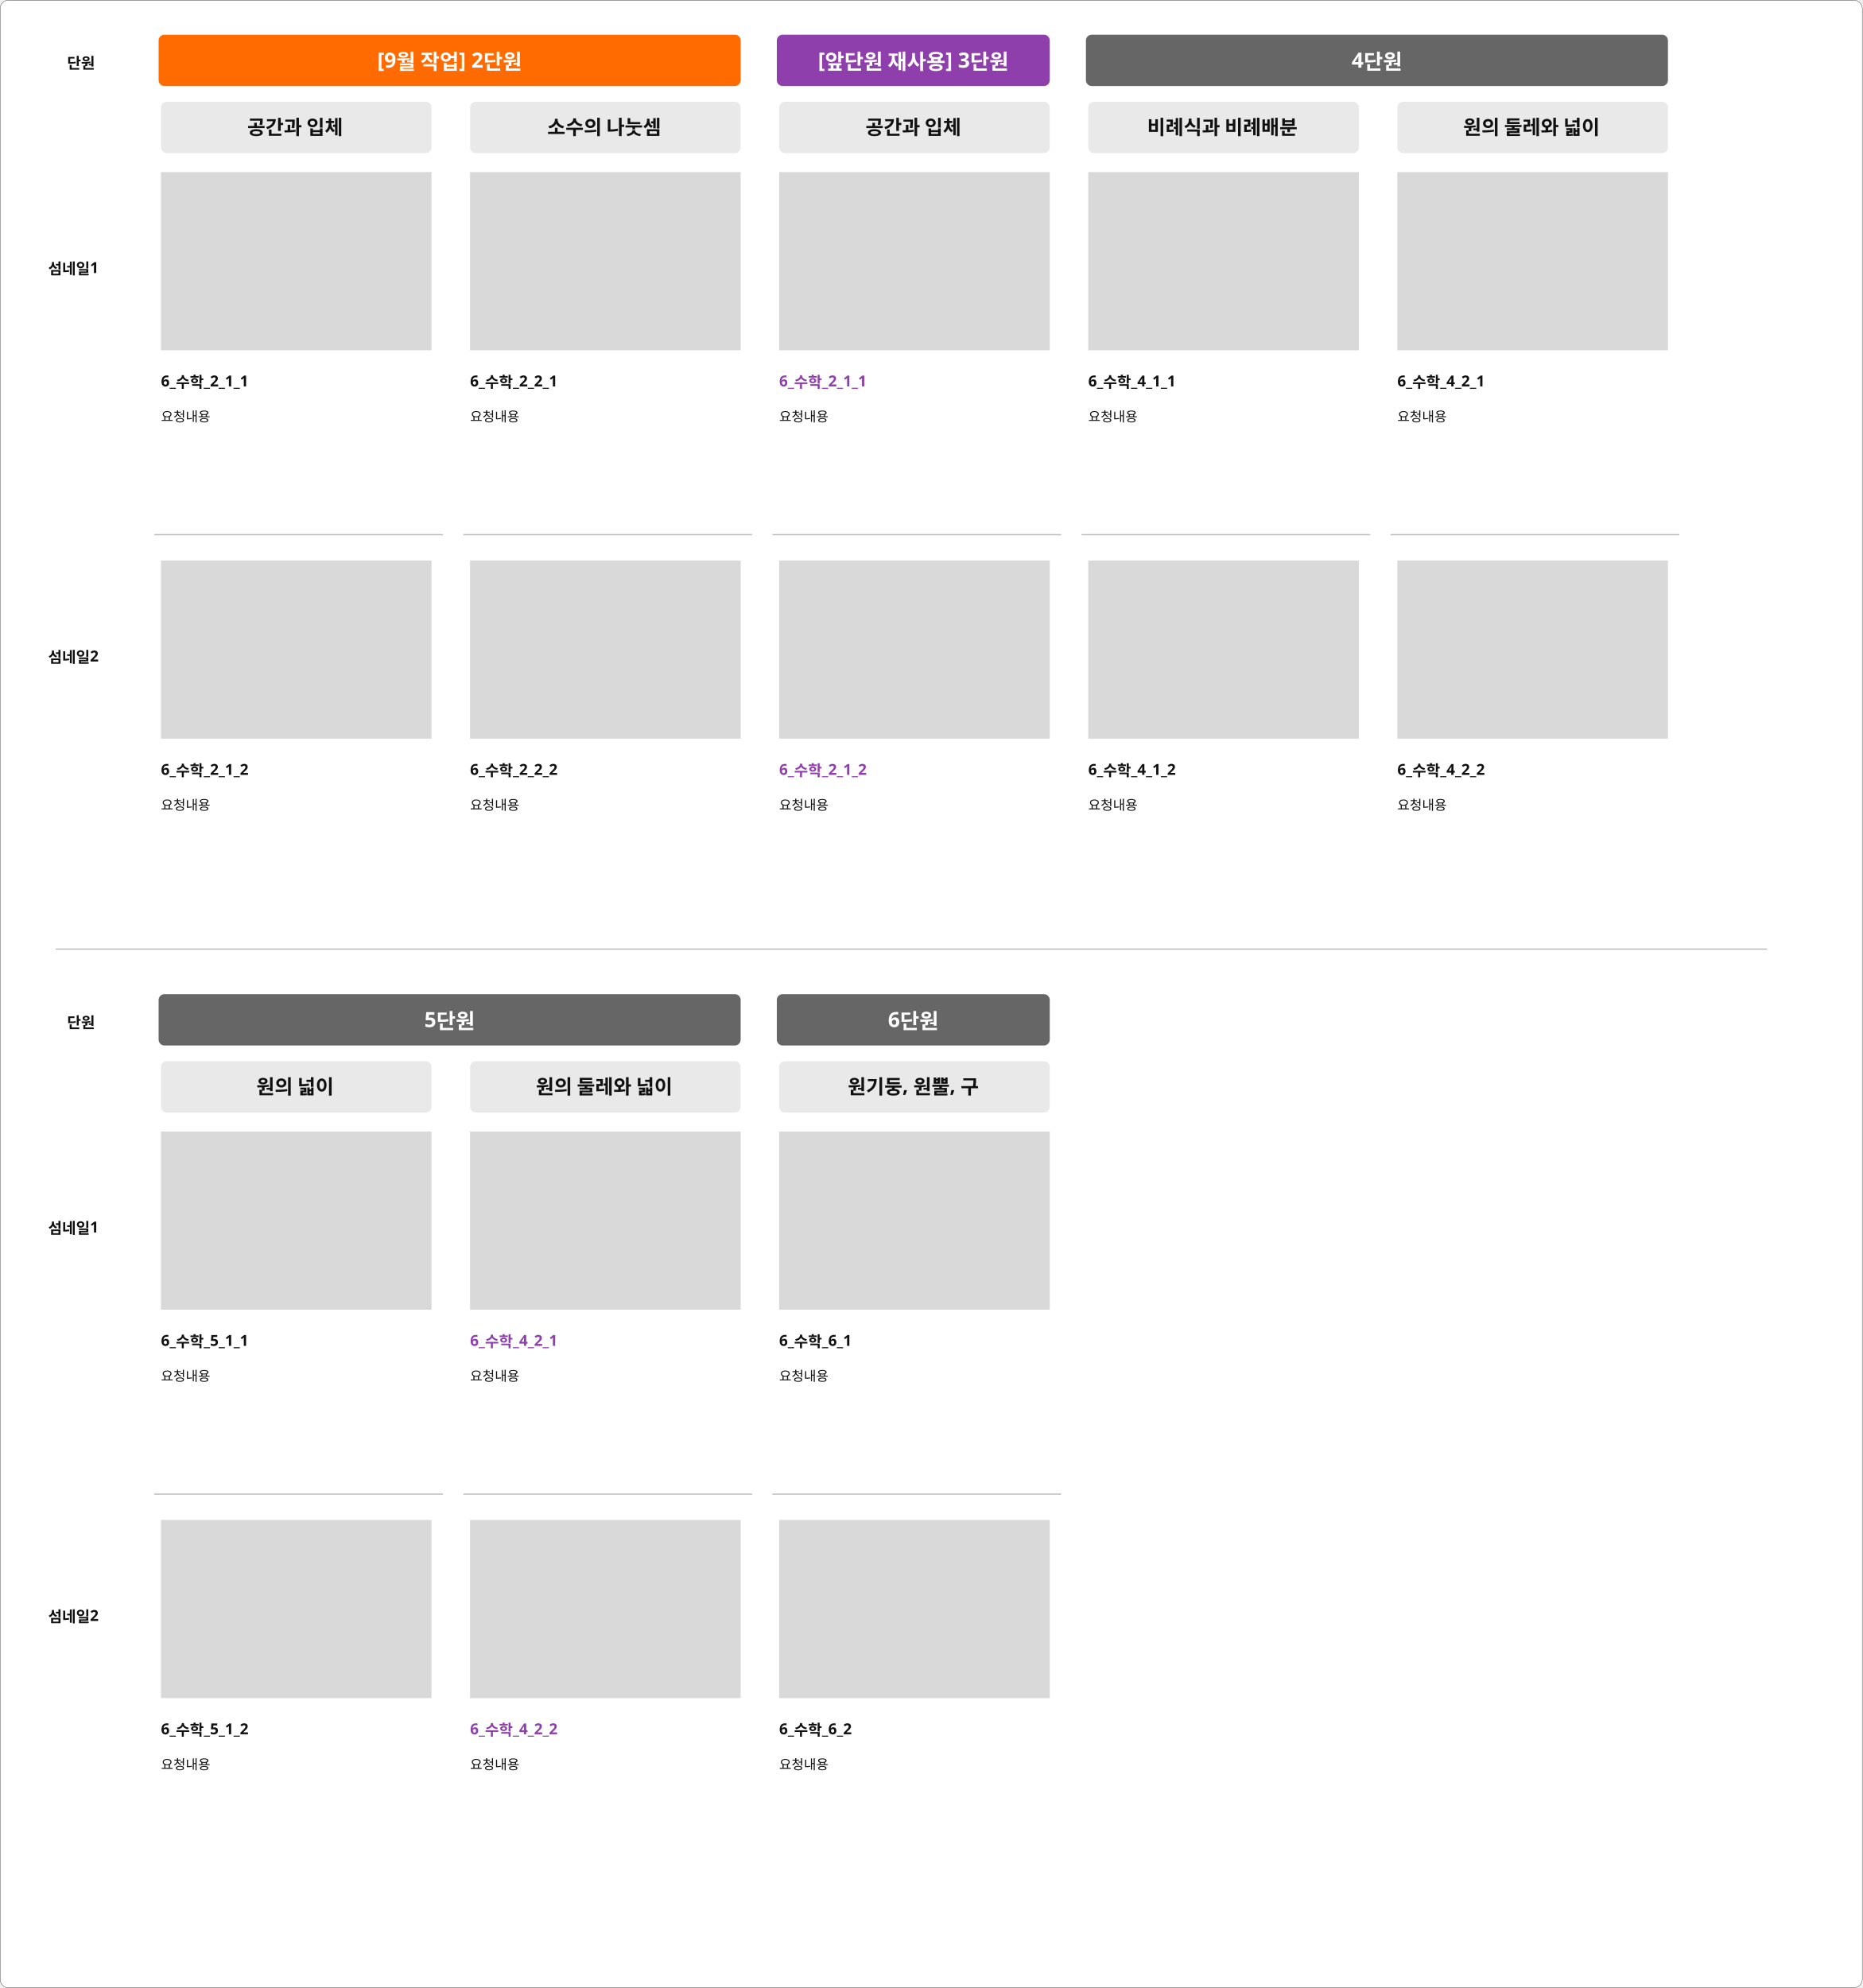
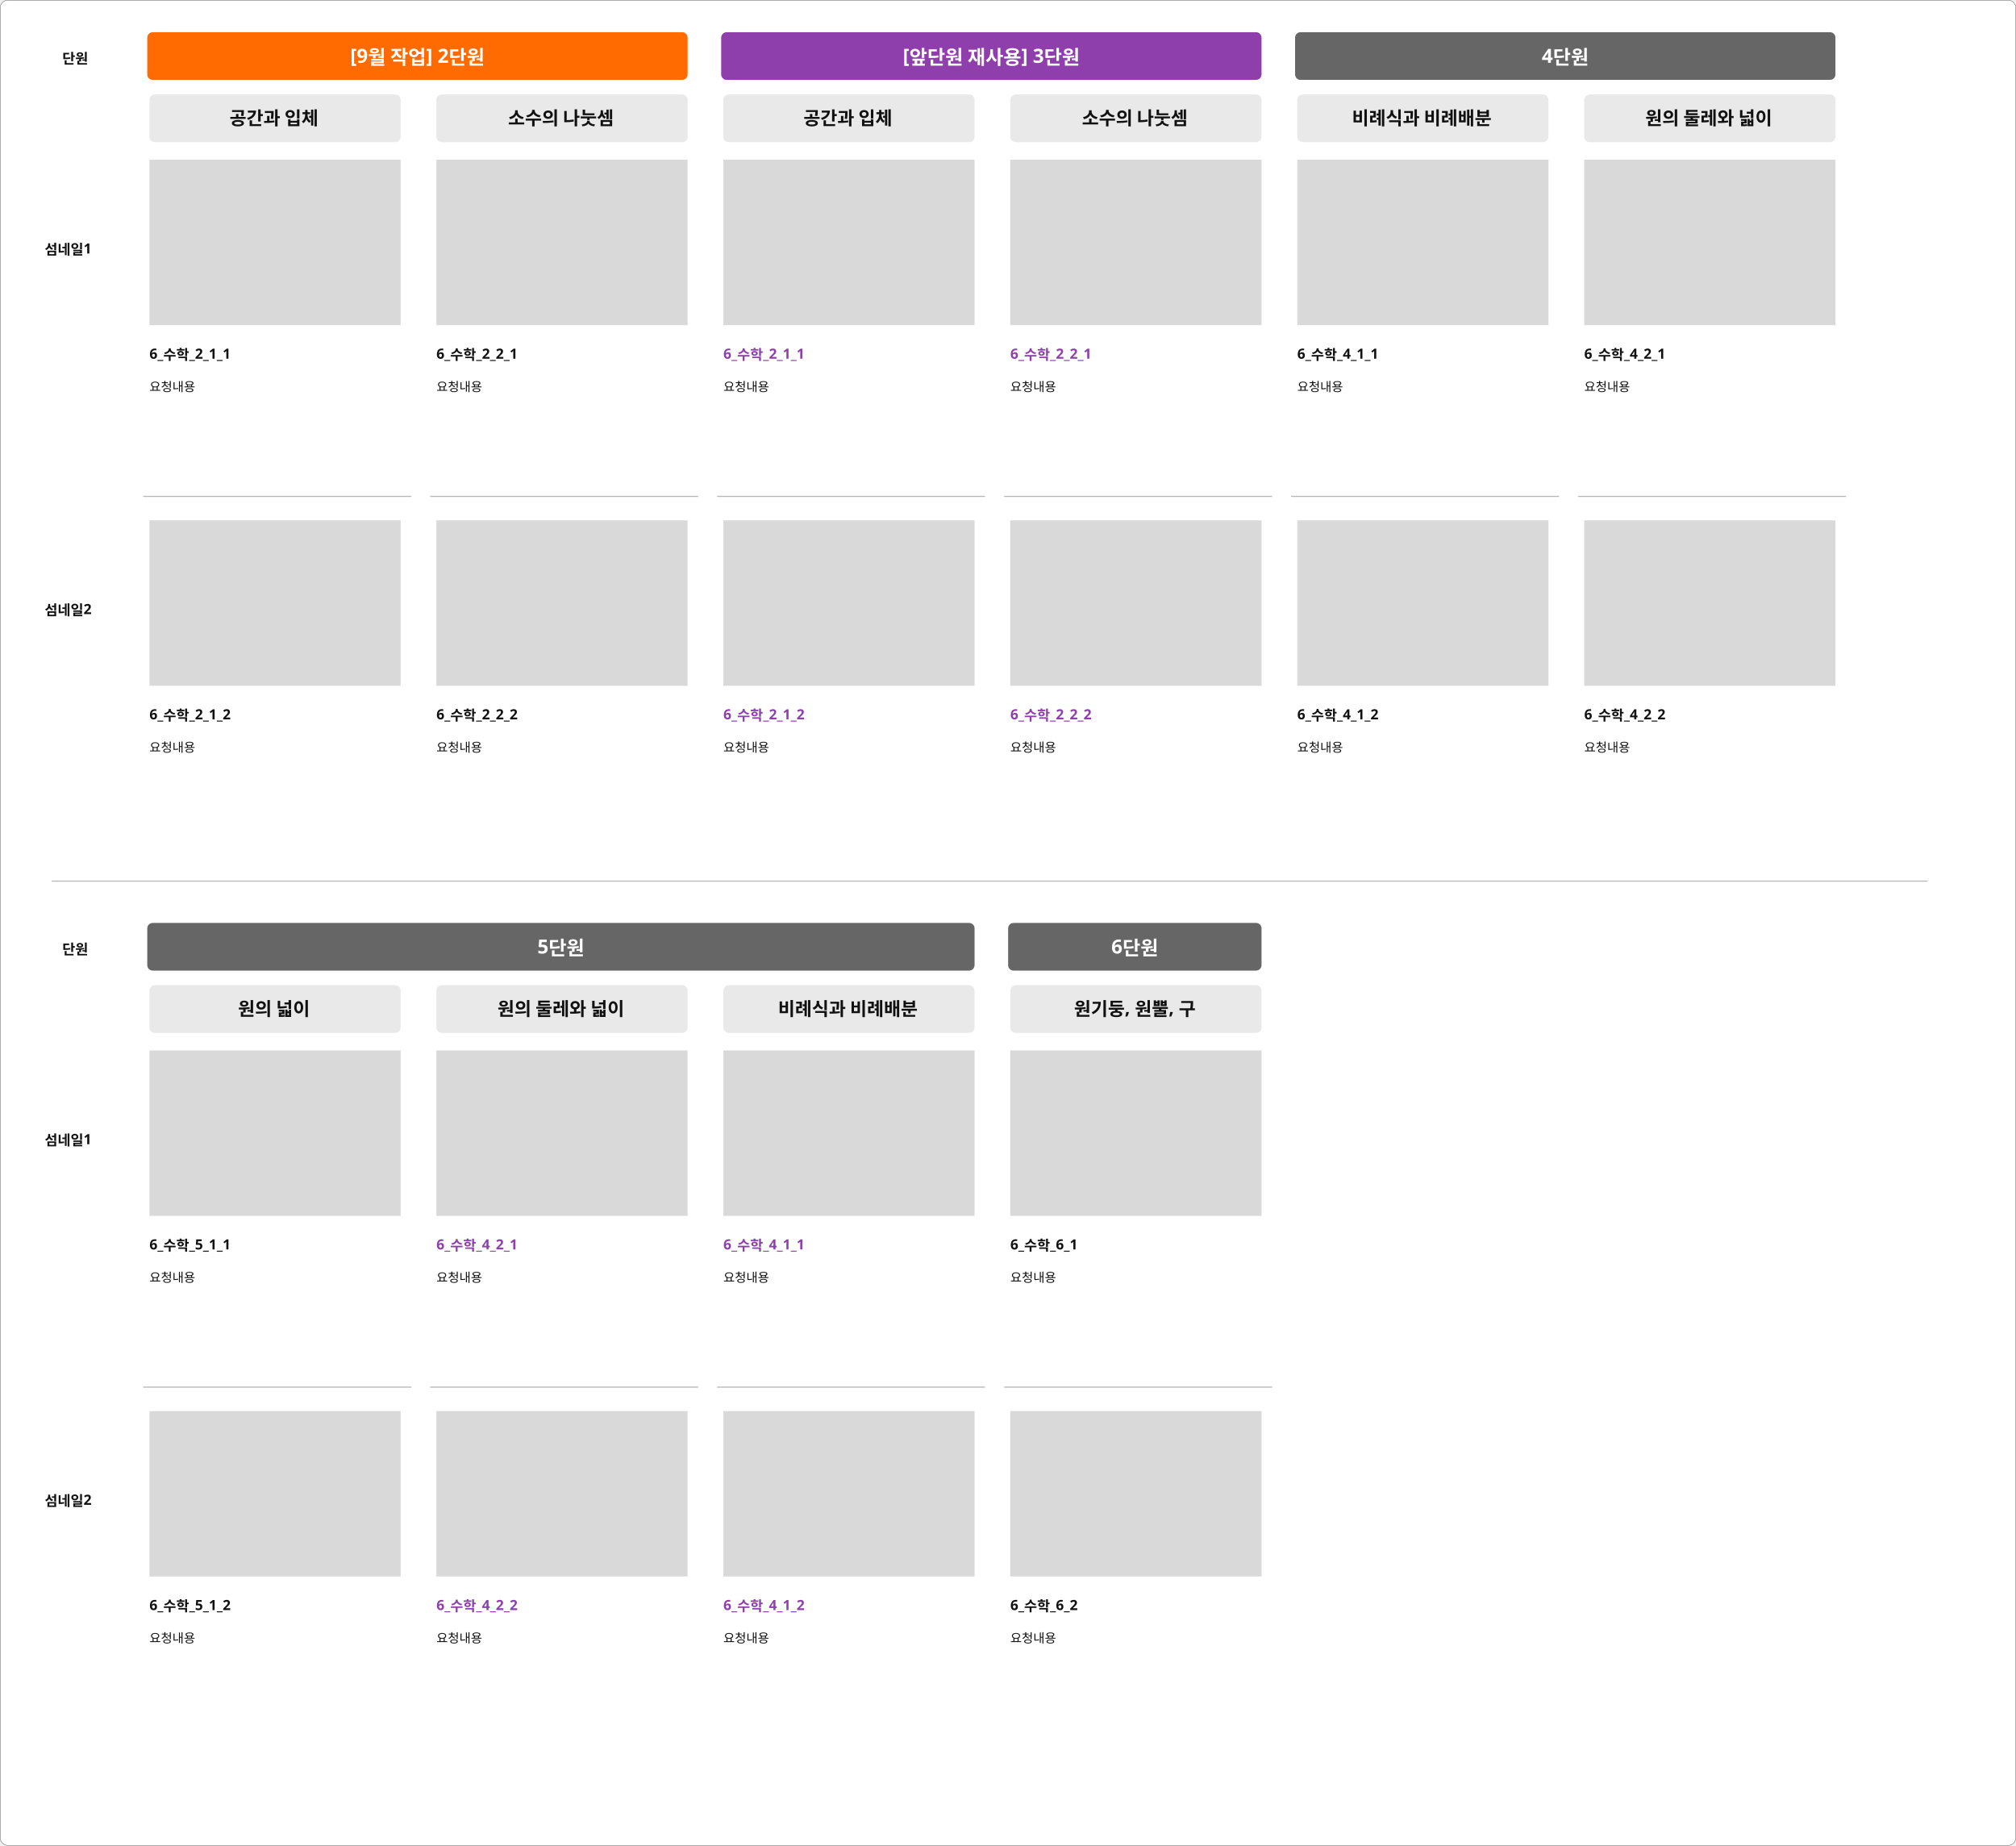
- <svg xmlns="http://www.w3.org/2000/svg" width="6387" height="6817" viewBox="0 0 6387 6817" role="img" aria-labelledby="svg-title svg-desc">
+ <svg xmlns="http://www.w3.org/2000/svg" width="7447" height="6817" viewBox="0 0 7447 6817" role="img" aria-labelledby="svg-title svg-desc">
  <style>
    text { font-family: 'NanumGothic', sans-serif; fill: #111111; letter-spacing: 0; }
    .unit-title { fill: #ffffff; font-size: 72px; font-weight: 700; }
    .filename { font-size: 52px; font-weight: 700; }
    .reuse-filename { fill: #8f3fab; }
    .request-label { font-size: 46px; font-weight: 400; }
    .row-label { font-size: 52px; font-weight: 700; }
  </style>
  <g id="board" data-name="작업표 배경">
-     <rect id="board-background" x="0.5" y="0.5" width="6386" height="6816" rx="29.5" fill="#ffffff" stroke="#111111" />
+     <rect id="board-background" x="0.5" y="0.5" width="7446" height="6816" rx="29.5" fill="#ffffff" stroke="#111111" />
  </g>
  <g id="labels" data-name="행 라벨">
    <g id="band-1-labels" data-name="1번째 행 라벨">
      <text id="band-1-unit-label" x="230" y="235" class="row-label">단원</text>
      <text id="band-1-thumbnail-1-label" x="165" y="940" class="row-label">섬네일1</text>
      <text id="band-1-thumbnail-2-label" x="165" y="2272" class="row-label">섬네일2</text>
    </g>
    <g id="band-2-labels" data-name="2번째 행 라벨">
      <text id="band-2-unit-label" x="230" y="3525" class="row-label">단원</text>
      <text id="band-2-thumbnail-1-label" x="165" y="4230" class="row-label">섬네일1</text>
      <text id="band-2-thumbnail-2-label" x="165" y="5562" class="row-label">섬네일2</text>
    </g>
  </g>
-   <line id="band-1-major-divider" x1="191" y1="3254.5" x2="6060" y2="3254.5" stroke="#b7b7b7" stroke-width="4" />
+   <line id="band-1-major-divider" x1="191" y1="3254.5" x2="7120" y2="3254.5" stroke="#b7b7b7" stroke-width="4" />
  <g id="band-1-unit-2" data-name="[9월 작업] 2단원">
    <g id="band-1-unit-2-title" data-name="[9월 작업] 2단원 타이틀">
      <rect id="band-1-unit-2-title-background" x="544" y="119" width="1996" height="176" rx="20" fill="#ff6b00" />
      <text id="band-1-unit-2-title-text" x="1542" y="232" text-anchor="middle" class="unit-title">[9월 작업] 2단원</text>
    </g>
    <g id="band-1-unit-2-item-1" data-name="공간과 입체">
      <g id="band-1-unit-2-item-1-name-title" data-name="공간과 입체 타이틀">
        <rect id="band-1-unit-2-item-1-name-background" x="552" y="349" width="928" height="176" rx="20" fill="#e9e9e9" />
        <text id="band-1-unit-2-item-1-name" x="1012" y="460.8" text-anchor="middle" style="font-size:68px;font-weight:700">공간과 입체</text>
      </g>
      <g id="band-1-unit-2-item-1-thumbnail-1" data-name="6_수학_2_1_1">
        <rect id="band-1-unit-2-item-1-thumbnail-1-placeholder" x="552" y="590" width="928" height="611" fill="#d9d9d9" />
        <text id="band-1-unit-2-item-1-thumbnail-1-filename" x="552" y="1325" class="filename">6_수학_2_1_1</text>
        <text id="band-1-unit-2-item-1-thumbnail-1-request" x="552" y="1445" class="request-label">요청내용</text>
      </g>
      <line id="band-1-unit-2-item-1-divider" x1="529" y1="1833.5" x2="1519" y2="1833.5" stroke="#b7b7b7" stroke-width="4" />
      <g id="band-1-unit-2-item-1-thumbnail-2" data-name="6_수학_2_1_2">
        <rect id="band-1-unit-2-item-1-thumbnail-2-placeholder" x="552" y="1922" width="928" height="611" fill="#d9d9d9" />
        <text id="band-1-unit-2-item-1-thumbnail-2-filename" x="552" y="2657" class="filename">6_수학_2_1_2</text>
        <text id="band-1-unit-2-item-1-thumbnail-2-request" x="552" y="2777" class="request-label">요청내용</text>
      </g>
    </g>
    <g id="band-1-unit-2-item-2" data-name="소수의 나눗셈">
      <g id="band-1-unit-2-item-2-name-title" data-name="소수의 나눗셈 타이틀">
        <rect id="band-1-unit-2-item-2-name-background" x="1612" y="349" width="928" height="176" rx="20" fill="#e9e9e9" />
        <text id="band-1-unit-2-item-2-name" x="2072" y="460.8" text-anchor="middle" style="font-size:68px;font-weight:700">소수의 나눗셈</text>
      </g>
      <g id="band-1-unit-2-item-2-thumbnail-1" data-name="6_수학_2_2_1">
        <rect id="band-1-unit-2-item-2-thumbnail-1-placeholder" x="1612" y="590" width="928" height="611" fill="#d9d9d9" />
        <text id="band-1-unit-2-item-2-thumbnail-1-filename" x="1612" y="1325" class="filename">6_수학_2_2_1</text>
        <text id="band-1-unit-2-item-2-thumbnail-1-request" x="1612" y="1445" class="request-label">요청내용</text>
      </g>
      <line id="band-1-unit-2-item-2-divider" x1="1589" y1="1833.5" x2="2579" y2="1833.5" stroke="#b7b7b7" stroke-width="4" />
      <g id="band-1-unit-2-item-2-thumbnail-2" data-name="6_수학_2_2_2">
        <rect id="band-1-unit-2-item-2-thumbnail-2-placeholder" x="1612" y="1922" width="928" height="611" fill="#d9d9d9" />
        <text id="band-1-unit-2-item-2-thumbnail-2-filename" x="1612" y="2657" class="filename">6_수학_2_2_2</text>
        <text id="band-1-unit-2-item-2-thumbnail-2-request" x="1612" y="2777" class="request-label">요청내용</text>
      </g>
    </g>
  </g>
  <g id="band-1-unit-3" data-name="[앞단원 재사용] 3단원">
    <g id="band-1-unit-3-title" data-name="[앞단원 재사용] 3단원 타이틀">
-       <rect id="band-1-unit-3-title-background" x="2664" y="119" width="936" height="176" rx="20" fill="#8f3fab" />
-       <text id="band-1-unit-3-title-text" x="3132" y="232" text-anchor="middle" class="unit-title">[앞단원 재사용] 3단원</text>
+       <rect id="band-1-unit-3-title-background" x="2664" y="119" width="1996" height="176" rx="20" fill="#8f3fab" />
+       <text id="band-1-unit-3-title-text" x="3662" y="232" text-anchor="middle" class="unit-title">[앞단원 재사용] 3단원</text>
    </g>
    <g id="band-1-unit-3-item-1" data-name="공간과 입체">
      <g id="band-1-unit-3-item-1-name-title" data-name="공간과 입체 타이틀">
        <rect id="band-1-unit-3-item-1-name-background" x="2672" y="349" width="928" height="176" rx="20" fill="#e9e9e9" />
        <text id="band-1-unit-3-item-1-name" x="3132" y="460.8" text-anchor="middle" style="font-size:68px;font-weight:700">공간과 입체</text>
      </g>
      <g id="band-1-unit-3-item-1-thumbnail-1" data-name="6_수학_2_1_1">
        <rect id="band-1-unit-3-item-1-thumbnail-1-placeholder" x="2672" y="590" width="928" height="611" fill="#d9d9d9" />
        <text id="band-1-unit-3-item-1-thumbnail-1-filename" x="2672" y="1325" class="filename reuse-filename">6_수학_2_1_1</text>
        <text id="band-1-unit-3-item-1-thumbnail-1-request" x="2672" y="1445" class="request-label">요청내용</text>
      </g>
      <line id="band-1-unit-3-item-1-divider" x1="2649" y1="1833.5" x2="3639" y2="1833.5" stroke="#b7b7b7" stroke-width="4" />
      <g id="band-1-unit-3-item-1-thumbnail-2" data-name="6_수학_2_1_2">
        <rect id="band-1-unit-3-item-1-thumbnail-2-placeholder" x="2672" y="1922" width="928" height="611" fill="#d9d9d9" />
        <text id="band-1-unit-3-item-1-thumbnail-2-filename" x="2672" y="2657" class="filename reuse-filename">6_수학_2_1_2</text>
        <text id="band-1-unit-3-item-1-thumbnail-2-request" x="2672" y="2777" class="request-label">요청내용</text>
      </g>
    </g>
+     <g id="band-1-unit-3-item-2" data-name="소수의 나눗셈">
+       <g id="band-1-unit-3-item-2-name-title" data-name="소수의 나눗셈 타이틀">
+         <rect id="band-1-unit-3-item-2-name-background" x="3732" y="349" width="928" height="176" rx="20" fill="#e9e9e9" />
+         <text id="band-1-unit-3-item-2-name" x="4192" y="460.8" text-anchor="middle" style="font-size:68px;font-weight:700">소수의 나눗셈</text>
+       </g>
+       <g id="band-1-unit-3-item-2-thumbnail-1" data-name="6_수학_2_2_1">
+         <rect id="band-1-unit-3-item-2-thumbnail-1-placeholder" x="3732" y="590" width="928" height="611" fill="#d9d9d9" />
+         <text id="band-1-unit-3-item-2-thumbnail-1-filename" x="3732" y="1325" class="filename reuse-filename">6_수학_2_2_1</text>
+         <text id="band-1-unit-3-item-2-thumbnail-1-request" x="3732" y="1445" class="request-label">요청내용</text>
+       </g>
+       <line id="band-1-unit-3-item-2-divider" x1="3709" y1="1833.5" x2="4699" y2="1833.5" stroke="#b7b7b7" stroke-width="4" />
+       <g id="band-1-unit-3-item-2-thumbnail-2" data-name="6_수학_2_2_2">
+         <rect id="band-1-unit-3-item-2-thumbnail-2-placeholder" x="3732" y="1922" width="928" height="611" fill="#d9d9d9" />
+         <text id="band-1-unit-3-item-2-thumbnail-2-filename" x="3732" y="2657" class="filename reuse-filename">6_수학_2_2_2</text>
+         <text id="band-1-unit-3-item-2-thumbnail-2-request" x="3732" y="2777" class="request-label">요청내용</text>
+       </g>
+     </g>
  </g>
  <g id="band-1-unit-4" data-name="4단원">
    <g id="band-1-unit-4-title" data-name="4단원 타이틀">
-       <rect id="band-1-unit-4-title-background" x="3724" y="119" width="1996" height="176" rx="20" fill="#666666" />
-       <text id="band-1-unit-4-title-text" x="4722" y="232" text-anchor="middle" class="unit-title">4단원</text>
+       <rect id="band-1-unit-4-title-background" x="4784" y="119" width="1996" height="176" rx="20" fill="#666666" />
+       <text id="band-1-unit-4-title-text" x="5782" y="232" text-anchor="middle" class="unit-title">4단원</text>
    </g>
    <g id="band-1-unit-4-item-1" data-name="비례식과 비례배분">
      <g id="band-1-unit-4-item-1-name-title" data-name="비례식과 비례배분 타이틀">
-         <rect id="band-1-unit-4-item-1-name-background" x="3732" y="349" width="928" height="176" rx="20" fill="#e9e9e9" />
-         <text id="band-1-unit-4-item-1-name" x="4192" y="460.8" text-anchor="middle" style="font-size:68px;font-weight:700">비례식과 비례배분</text>
+         <rect id="band-1-unit-4-item-1-name-background" x="4792" y="349" width="928" height="176" rx="20" fill="#e9e9e9" />
+         <text id="band-1-unit-4-item-1-name" x="5252" y="460.8" text-anchor="middle" style="font-size:68px;font-weight:700">비례식과 비례배분</text>
      </g>
      <g id="band-1-unit-4-item-1-thumbnail-1" data-name="6_수학_4_1_1">
-         <rect id="band-1-unit-4-item-1-thumbnail-1-placeholder" x="3732" y="590" width="928" height="611" fill="#d9d9d9" />
-         <text id="band-1-unit-4-item-1-thumbnail-1-filename" x="3732" y="1325" class="filename">6_수학_4_1_1</text>
-         <text id="band-1-unit-4-item-1-thumbnail-1-request" x="3732" y="1445" class="request-label">요청내용</text>
-       </g>
-       <line id="band-1-unit-4-item-1-divider" x1="3709" y1="1833.5" x2="4699" y2="1833.5" stroke="#b7b7b7" stroke-width="4" />
+         <rect id="band-1-unit-4-item-1-thumbnail-1-placeholder" x="4792" y="590" width="928" height="611" fill="#d9d9d9" />
+         <text id="band-1-unit-4-item-1-thumbnail-1-filename" x="4792" y="1325" class="filename">6_수학_4_1_1</text>
+         <text id="band-1-unit-4-item-1-thumbnail-1-request" x="4792" y="1445" class="request-label">요청내용</text>
+       </g>
+       <line id="band-1-unit-4-item-1-divider" x1="4769" y1="1833.5" x2="5759" y2="1833.5" stroke="#b7b7b7" stroke-width="4" />
      <g id="band-1-unit-4-item-1-thumbnail-2" data-name="6_수학_4_1_2">
-         <rect id="band-1-unit-4-item-1-thumbnail-2-placeholder" x="3732" y="1922" width="928" height="611" fill="#d9d9d9" />
-         <text id="band-1-unit-4-item-1-thumbnail-2-filename" x="3732" y="2657" class="filename">6_수학_4_1_2</text>
-         <text id="band-1-unit-4-item-1-thumbnail-2-request" x="3732" y="2777" class="request-label">요청내용</text>
+         <rect id="band-1-unit-4-item-1-thumbnail-2-placeholder" x="4792" y="1922" width="928" height="611" fill="#d9d9d9" />
+         <text id="band-1-unit-4-item-1-thumbnail-2-filename" x="4792" y="2657" class="filename">6_수학_4_1_2</text>
+         <text id="band-1-unit-4-item-1-thumbnail-2-request" x="4792" y="2777" class="request-label">요청내용</text>
      </g>
    </g>
    <g id="band-1-unit-4-item-2" data-name="원의 둘레와 넓이">
      <g id="band-1-unit-4-item-2-name-title" data-name="원의 둘레와 넓이 타이틀">
-         <rect id="band-1-unit-4-item-2-name-background" x="4792" y="349" width="928" height="176" rx="20" fill="#e9e9e9" />
-         <text id="band-1-unit-4-item-2-name" x="5252" y="460.8" text-anchor="middle" style="font-size:68px;font-weight:700">원의 둘레와 넓이</text>
+         <rect id="band-1-unit-4-item-2-name-background" x="5852" y="349" width="928" height="176" rx="20" fill="#e9e9e9" />
+         <text id="band-1-unit-4-item-2-name" x="6312" y="460.8" text-anchor="middle" style="font-size:68px;font-weight:700">원의 둘레와 넓이</text>
      </g>
      <g id="band-1-unit-4-item-2-thumbnail-1" data-name="6_수학_4_2_1">
-         <rect id="band-1-unit-4-item-2-thumbnail-1-placeholder" x="4792" y="590" width="928" height="611" fill="#d9d9d9" />
-         <text id="band-1-unit-4-item-2-thumbnail-1-filename" x="4792" y="1325" class="filename">6_수학_4_2_1</text>
-         <text id="band-1-unit-4-item-2-thumbnail-1-request" x="4792" y="1445" class="request-label">요청내용</text>
-       </g>
-       <line id="band-1-unit-4-item-2-divider" x1="4769" y1="1833.5" x2="5759" y2="1833.5" stroke="#b7b7b7" stroke-width="4" />
+         <rect id="band-1-unit-4-item-2-thumbnail-1-placeholder" x="5852" y="590" width="928" height="611" fill="#d9d9d9" />
+         <text id="band-1-unit-4-item-2-thumbnail-1-filename" x="5852" y="1325" class="filename">6_수학_4_2_1</text>
+         <text id="band-1-unit-4-item-2-thumbnail-1-request" x="5852" y="1445" class="request-label">요청내용</text>
+       </g>
+       <line id="band-1-unit-4-item-2-divider" x1="5829" y1="1833.5" x2="6819" y2="1833.5" stroke="#b7b7b7" stroke-width="4" />
      <g id="band-1-unit-4-item-2-thumbnail-2" data-name="6_수학_4_2_2">
-         <rect id="band-1-unit-4-item-2-thumbnail-2-placeholder" x="4792" y="1922" width="928" height="611" fill="#d9d9d9" />
-         <text id="band-1-unit-4-item-2-thumbnail-2-filename" x="4792" y="2657" class="filename">6_수학_4_2_2</text>
-         <text id="band-1-unit-4-item-2-thumbnail-2-request" x="4792" y="2777" class="request-label">요청내용</text>
+         <rect id="band-1-unit-4-item-2-thumbnail-2-placeholder" x="5852" y="1922" width="928" height="611" fill="#d9d9d9" />
+         <text id="band-1-unit-4-item-2-thumbnail-2-filename" x="5852" y="2657" class="filename">6_수학_4_2_2</text>
+         <text id="band-1-unit-4-item-2-thumbnail-2-request" x="5852" y="2777" class="request-label">요청내용</text>
      </g>
    </g>
  </g>
  <g id="band-2-unit-5" data-name="5단원">
    <g id="band-2-unit-5-title" data-name="5단원 타이틀">
-       <rect id="band-2-unit-5-title-background" x="544" y="3409" width="1996" height="176" rx="20" fill="#666666" />
-       <text id="band-2-unit-5-title-text" x="1542" y="3522" text-anchor="middle" class="unit-title">5단원</text>
+       <rect id="band-2-unit-5-title-background" x="544" y="3409" width="3056" height="176" rx="20" fill="#666666" />
+       <text id="band-2-unit-5-title-text" x="2072" y="3522" text-anchor="middle" class="unit-title">5단원</text>
    </g>
    <g id="band-2-unit-5-item-1" data-name="원의 넓이 / 원주율과 원의 넓이">
      <g id="band-2-unit-5-item-1-name-title" data-name="원의 넓이 / 원주율과 원의 넓이 타이틀">
        <rect id="band-2-unit-5-item-1-name-background" x="552" y="3639" width="928" height="176" rx="20" fill="#e9e9e9" />
        <text id="band-2-unit-5-item-1-name" x="1012" y="3750.8" text-anchor="middle" style="font-size:68px;font-weight:700">원의 넓이</text>
      </g>
      <g id="band-2-unit-5-item-1-thumbnail-1" data-name="6_수학_5_1_1">
        <rect id="band-2-unit-5-item-1-thumbnail-1-placeholder" x="552" y="3880" width="928" height="611" fill="#d9d9d9" />
        <text id="band-2-unit-5-item-1-thumbnail-1-filename" x="552" y="4615" class="filename">6_수학_5_1_1</text>
        <text id="band-2-unit-5-item-1-thumbnail-1-request" x="552" y="4735" class="request-label">요청내용</text>
      </g>
      <line id="band-2-unit-5-item-1-divider" x1="529" y1="5123.5" x2="1519" y2="5123.5" stroke="#b7b7b7" stroke-width="4" />
      <g id="band-2-unit-5-item-1-thumbnail-2" data-name="6_수학_5_1_2">
        <rect id="band-2-unit-5-item-1-thumbnail-2-placeholder" x="552" y="5212" width="928" height="611" fill="#d9d9d9" />
        <text id="band-2-unit-5-item-1-thumbnail-2-filename" x="552" y="5947" class="filename">6_수학_5_1_2</text>
        <text id="band-2-unit-5-item-1-thumbnail-2-request" x="552" y="6067" class="request-label">요청내용</text>
      </g>
    </g>
    <g id="band-2-unit-5-item-2" data-name="원의 둘레와 넓이">
      <g id="band-2-unit-5-item-2-name-title" data-name="원의 둘레와 넓이 타이틀">
        <rect id="band-2-unit-5-item-2-name-background" x="1612" y="3639" width="928" height="176" rx="20" fill="#e9e9e9" />
        <text id="band-2-unit-5-item-2-name" x="2072" y="3750.8" text-anchor="middle" style="font-size:68px;font-weight:700">원의 둘레와 넓이</text>
      </g>
      <g id="band-2-unit-5-item-2-thumbnail-1" data-name="6_수학_4_2_1">
        <rect id="band-2-unit-5-item-2-thumbnail-1-placeholder" x="1612" y="3880" width="928" height="611" fill="#d9d9d9" />
        <text id="band-2-unit-5-item-2-thumbnail-1-filename" x="1612" y="4615" class="filename reuse-filename">6_수학_4_2_1</text>
        <text id="band-2-unit-5-item-2-thumbnail-1-request" x="1612" y="4735" class="request-label">요청내용</text>
      </g>
      <line id="band-2-unit-5-item-2-divider" x1="1589" y1="5123.5" x2="2579" y2="5123.5" stroke="#b7b7b7" stroke-width="4" />
      <g id="band-2-unit-5-item-2-thumbnail-2" data-name="6_수학_4_2_2">
        <rect id="band-2-unit-5-item-2-thumbnail-2-placeholder" x="1612" y="5212" width="928" height="611" fill="#d9d9d9" />
        <text id="band-2-unit-5-item-2-thumbnail-2-filename" x="1612" y="5947" class="filename reuse-filename">6_수학_4_2_2</text>
        <text id="band-2-unit-5-item-2-thumbnail-2-request" x="1612" y="6067" class="request-label">요청내용</text>
      </g>
    </g>
+     <g id="band-2-unit-5-item-3" data-name="비례식과 비례배분">
+       <g id="band-2-unit-5-item-3-name-title" data-name="비례식과 비례배분 타이틀">
+         <rect id="band-2-unit-5-item-3-name-background" x="2672" y="3639" width="928" height="176" rx="20" fill="#e9e9e9" />
+         <text id="band-2-unit-5-item-3-name" x="3132" y="3750.8" text-anchor="middle" style="font-size:68px;font-weight:700">비례식과 비례배분</text>
+       </g>
+       <g id="band-2-unit-5-item-3-thumbnail-1" data-name="6_수학_4_1_1">
+         <rect id="band-2-unit-5-item-3-thumbnail-1-placeholder" x="2672" y="3880" width="928" height="611" fill="#d9d9d9" />
+         <text id="band-2-unit-5-item-3-thumbnail-1-filename" x="2672" y="4615" class="filename reuse-filename">6_수학_4_1_1</text>
+         <text id="band-2-unit-5-item-3-thumbnail-1-request" x="2672" y="4735" class="request-label">요청내용</text>
+       </g>
+       <line id="band-2-unit-5-item-3-divider" x1="2649" y1="5123.5" x2="3639" y2="5123.5" stroke="#b7b7b7" stroke-width="4" />
+       <g id="band-2-unit-5-item-3-thumbnail-2" data-name="6_수학_4_1_2">
+         <rect id="band-2-unit-5-item-3-thumbnail-2-placeholder" x="2672" y="5212" width="928" height="611" fill="#d9d9d9" />
+         <text id="band-2-unit-5-item-3-thumbnail-2-filename" x="2672" y="5947" class="filename reuse-filename">6_수학_4_1_2</text>
+         <text id="band-2-unit-5-item-3-thumbnail-2-request" x="2672" y="6067" class="request-label">요청내용</text>
+       </g>
+     </g>
  </g>
  <g id="band-2-unit-6" data-name="6단원">
    <g id="band-2-unit-6-title" data-name="6단원 타이틀">
-       <rect id="band-2-unit-6-title-background" x="2664" y="3409" width="936" height="176" rx="20" fill="#666666" />
-       <text id="band-2-unit-6-title-text" x="3132" y="3522" text-anchor="middle" class="unit-title">6단원</text>
+       <rect id="band-2-unit-6-title-background" x="3724" y="3409" width="936" height="176" rx="20" fill="#666666" />
+       <text id="band-2-unit-6-title-text" x="4192" y="3522" text-anchor="middle" class="unit-title">6단원</text>
    </g>
    <g id="band-2-unit-6-item-1" data-name="원기둥, 원뿔, 구">
      <g id="band-2-unit-6-item-1-name-title" data-name="원기둥, 원뿔, 구 타이틀">
-         <rect id="band-2-unit-6-item-1-name-background" x="2672" y="3639" width="928" height="176" rx="20" fill="#e9e9e9" />
-         <text id="band-2-unit-6-item-1-name" x="3132" y="3750.8" text-anchor="middle" style="font-size:68px;font-weight:700">원기둥, 원뿔, 구</text>
+         <rect id="band-2-unit-6-item-1-name-background" x="3732" y="3639" width="928" height="176" rx="20" fill="#e9e9e9" />
+         <text id="band-2-unit-6-item-1-name" x="4192" y="3750.8" text-anchor="middle" style="font-size:68px;font-weight:700">원기둥, 원뿔, 구</text>
      </g>
      <g id="band-2-unit-6-item-1-thumbnail-1" data-name="6_수학_6_1">
-         <rect id="band-2-unit-6-item-1-thumbnail-1-placeholder" x="2672" y="3880" width="928" height="611" fill="#d9d9d9" />
-         <text id="band-2-unit-6-item-1-thumbnail-1-filename" x="2672" y="4615" class="filename">6_수학_6_1</text>
-         <text id="band-2-unit-6-item-1-thumbnail-1-request" x="2672" y="4735" class="request-label">요청내용</text>
-       </g>
-       <line id="band-2-unit-6-item-1-divider" x1="2649" y1="5123.5" x2="3639" y2="5123.5" stroke="#b7b7b7" stroke-width="4" />
+         <rect id="band-2-unit-6-item-1-thumbnail-1-placeholder" x="3732" y="3880" width="928" height="611" fill="#d9d9d9" />
+         <text id="band-2-unit-6-item-1-thumbnail-1-filename" x="3732" y="4615" class="filename">6_수학_6_1</text>
+         <text id="band-2-unit-6-item-1-thumbnail-1-request" x="3732" y="4735" class="request-label">요청내용</text>
+       </g>
+       <line id="band-2-unit-6-item-1-divider" x1="3709" y1="5123.5" x2="4699" y2="5123.5" stroke="#b7b7b7" stroke-width="4" />
      <g id="band-2-unit-6-item-1-thumbnail-2" data-name="6_수학_6_2">
-         <rect id="band-2-unit-6-item-1-thumbnail-2-placeholder" x="2672" y="5212" width="928" height="611" fill="#d9d9d9" />
-         <text id="band-2-unit-6-item-1-thumbnail-2-filename" x="2672" y="5947" class="filename">6_수학_6_2</text>
-         <text id="band-2-unit-6-item-1-thumbnail-2-request" x="2672" y="6067" class="request-label">요청내용</text>
+         <rect id="band-2-unit-6-item-1-thumbnail-2-placeholder" x="3732" y="5212" width="928" height="611" fill="#d9d9d9" />
+         <text id="band-2-unit-6-item-1-thumbnail-2-filename" x="3732" y="5947" class="filename">6_수학_6_2</text>
+         <text id="band-2-unit-6-item-1-thumbnail-2-request" x="3732" y="6067" class="request-label">요청내용</text>
      </g>
    </g>
  </g>
</svg>
